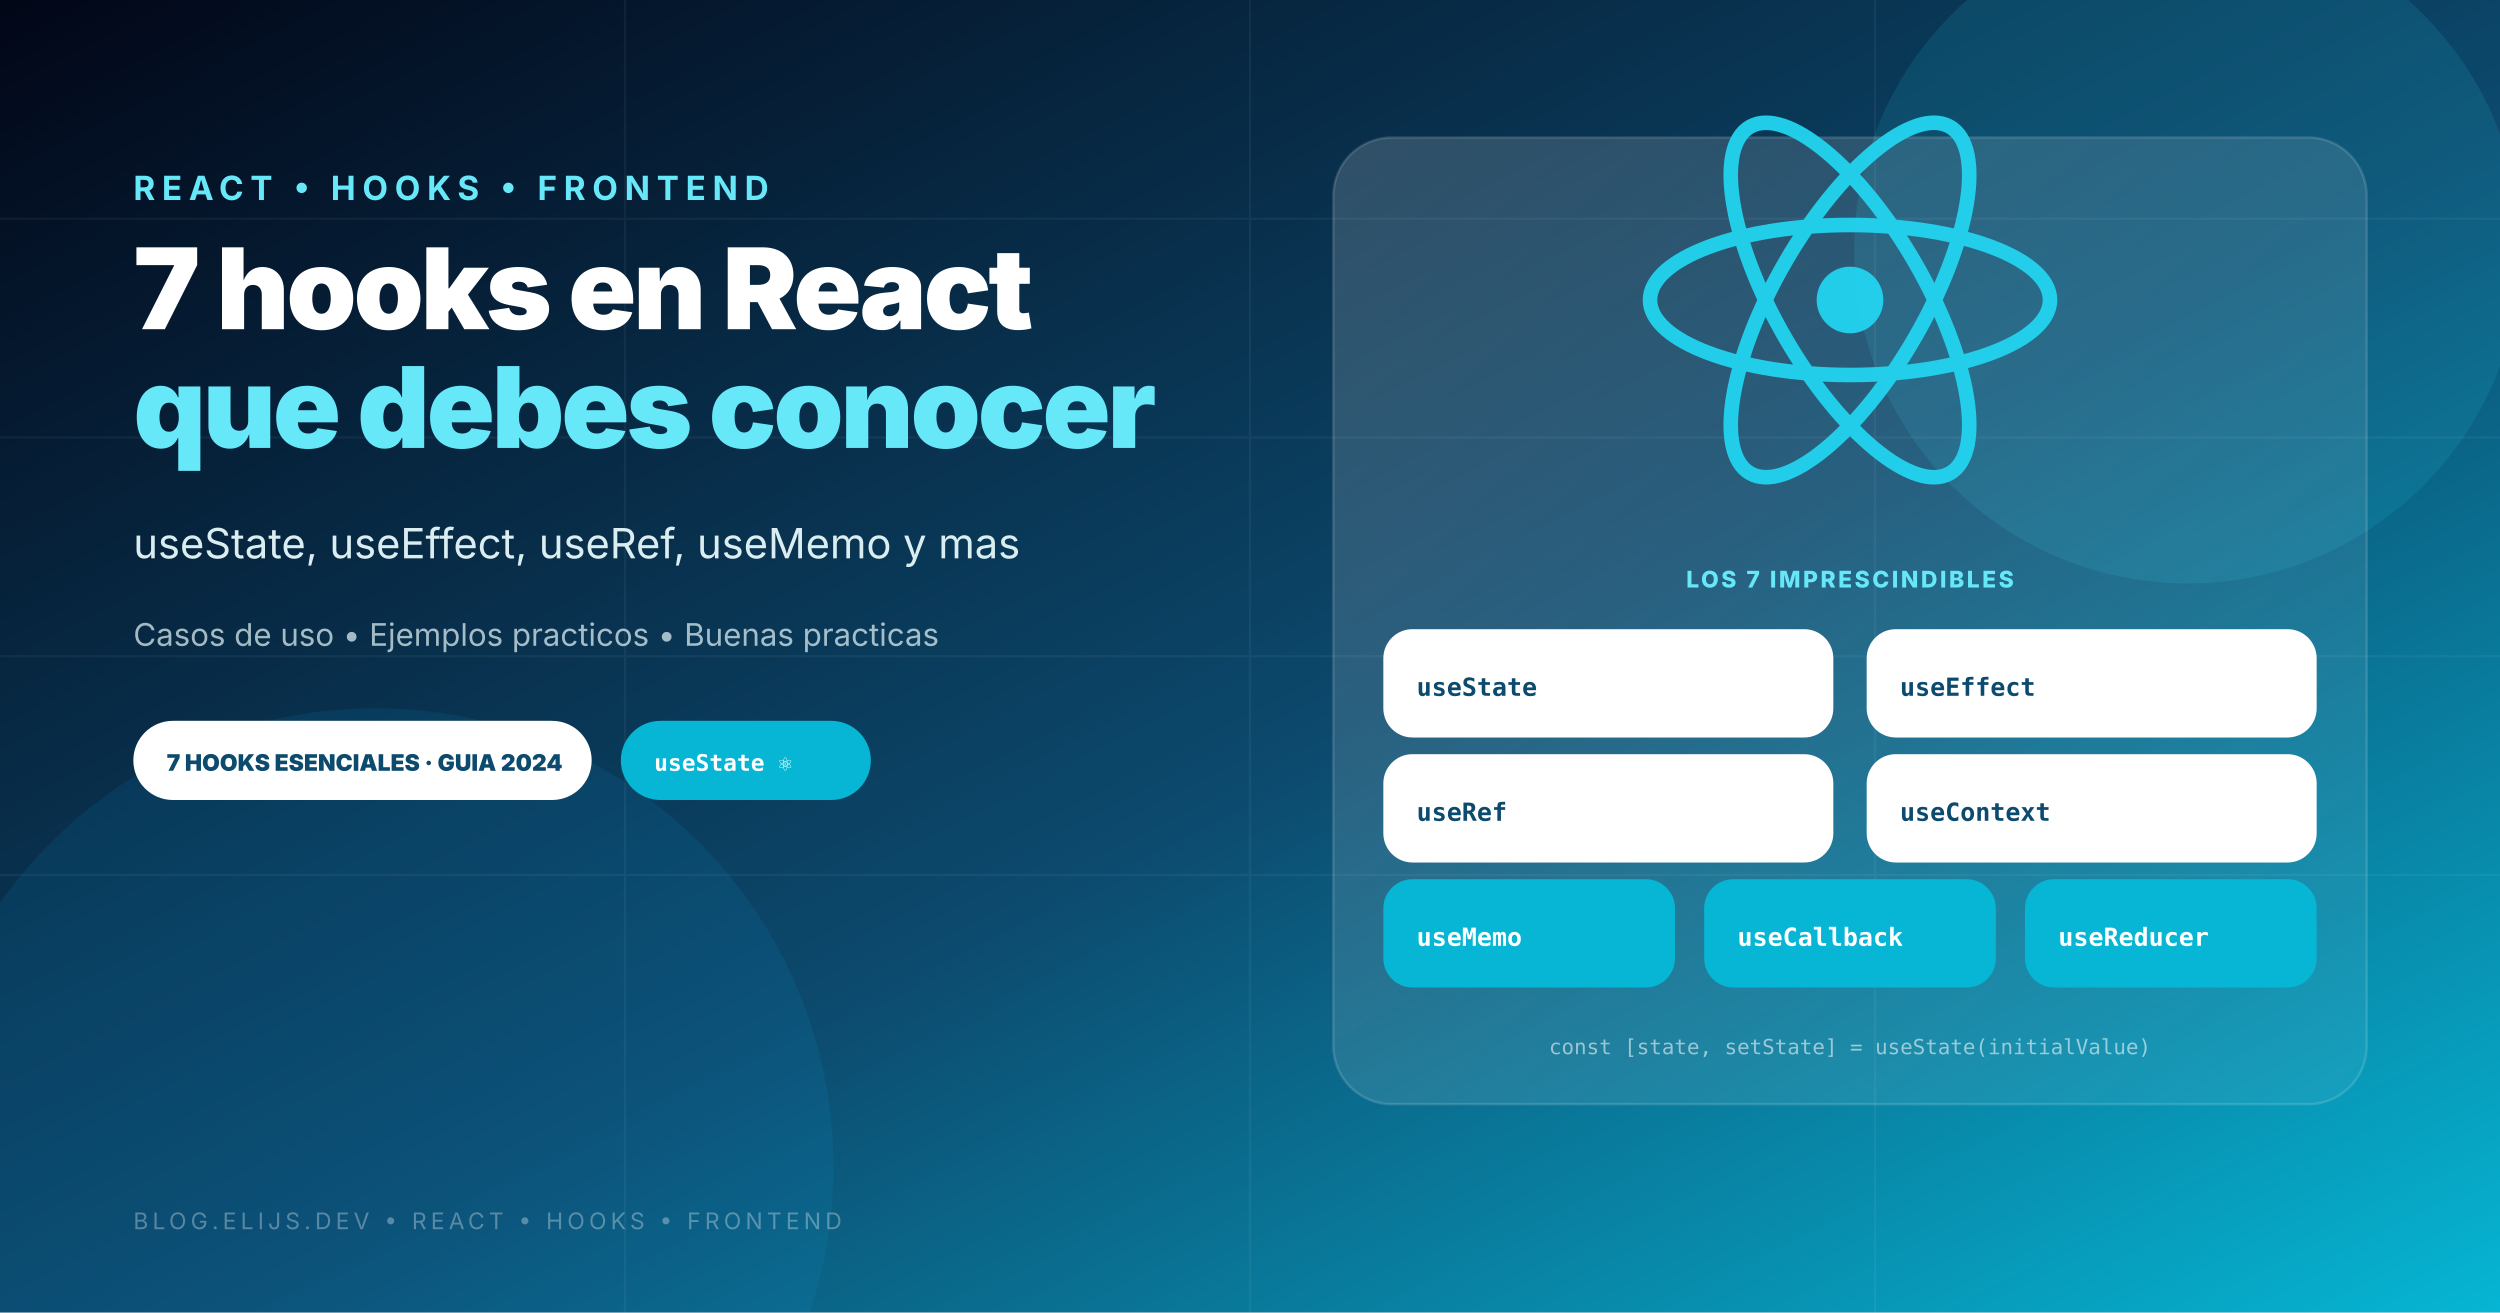
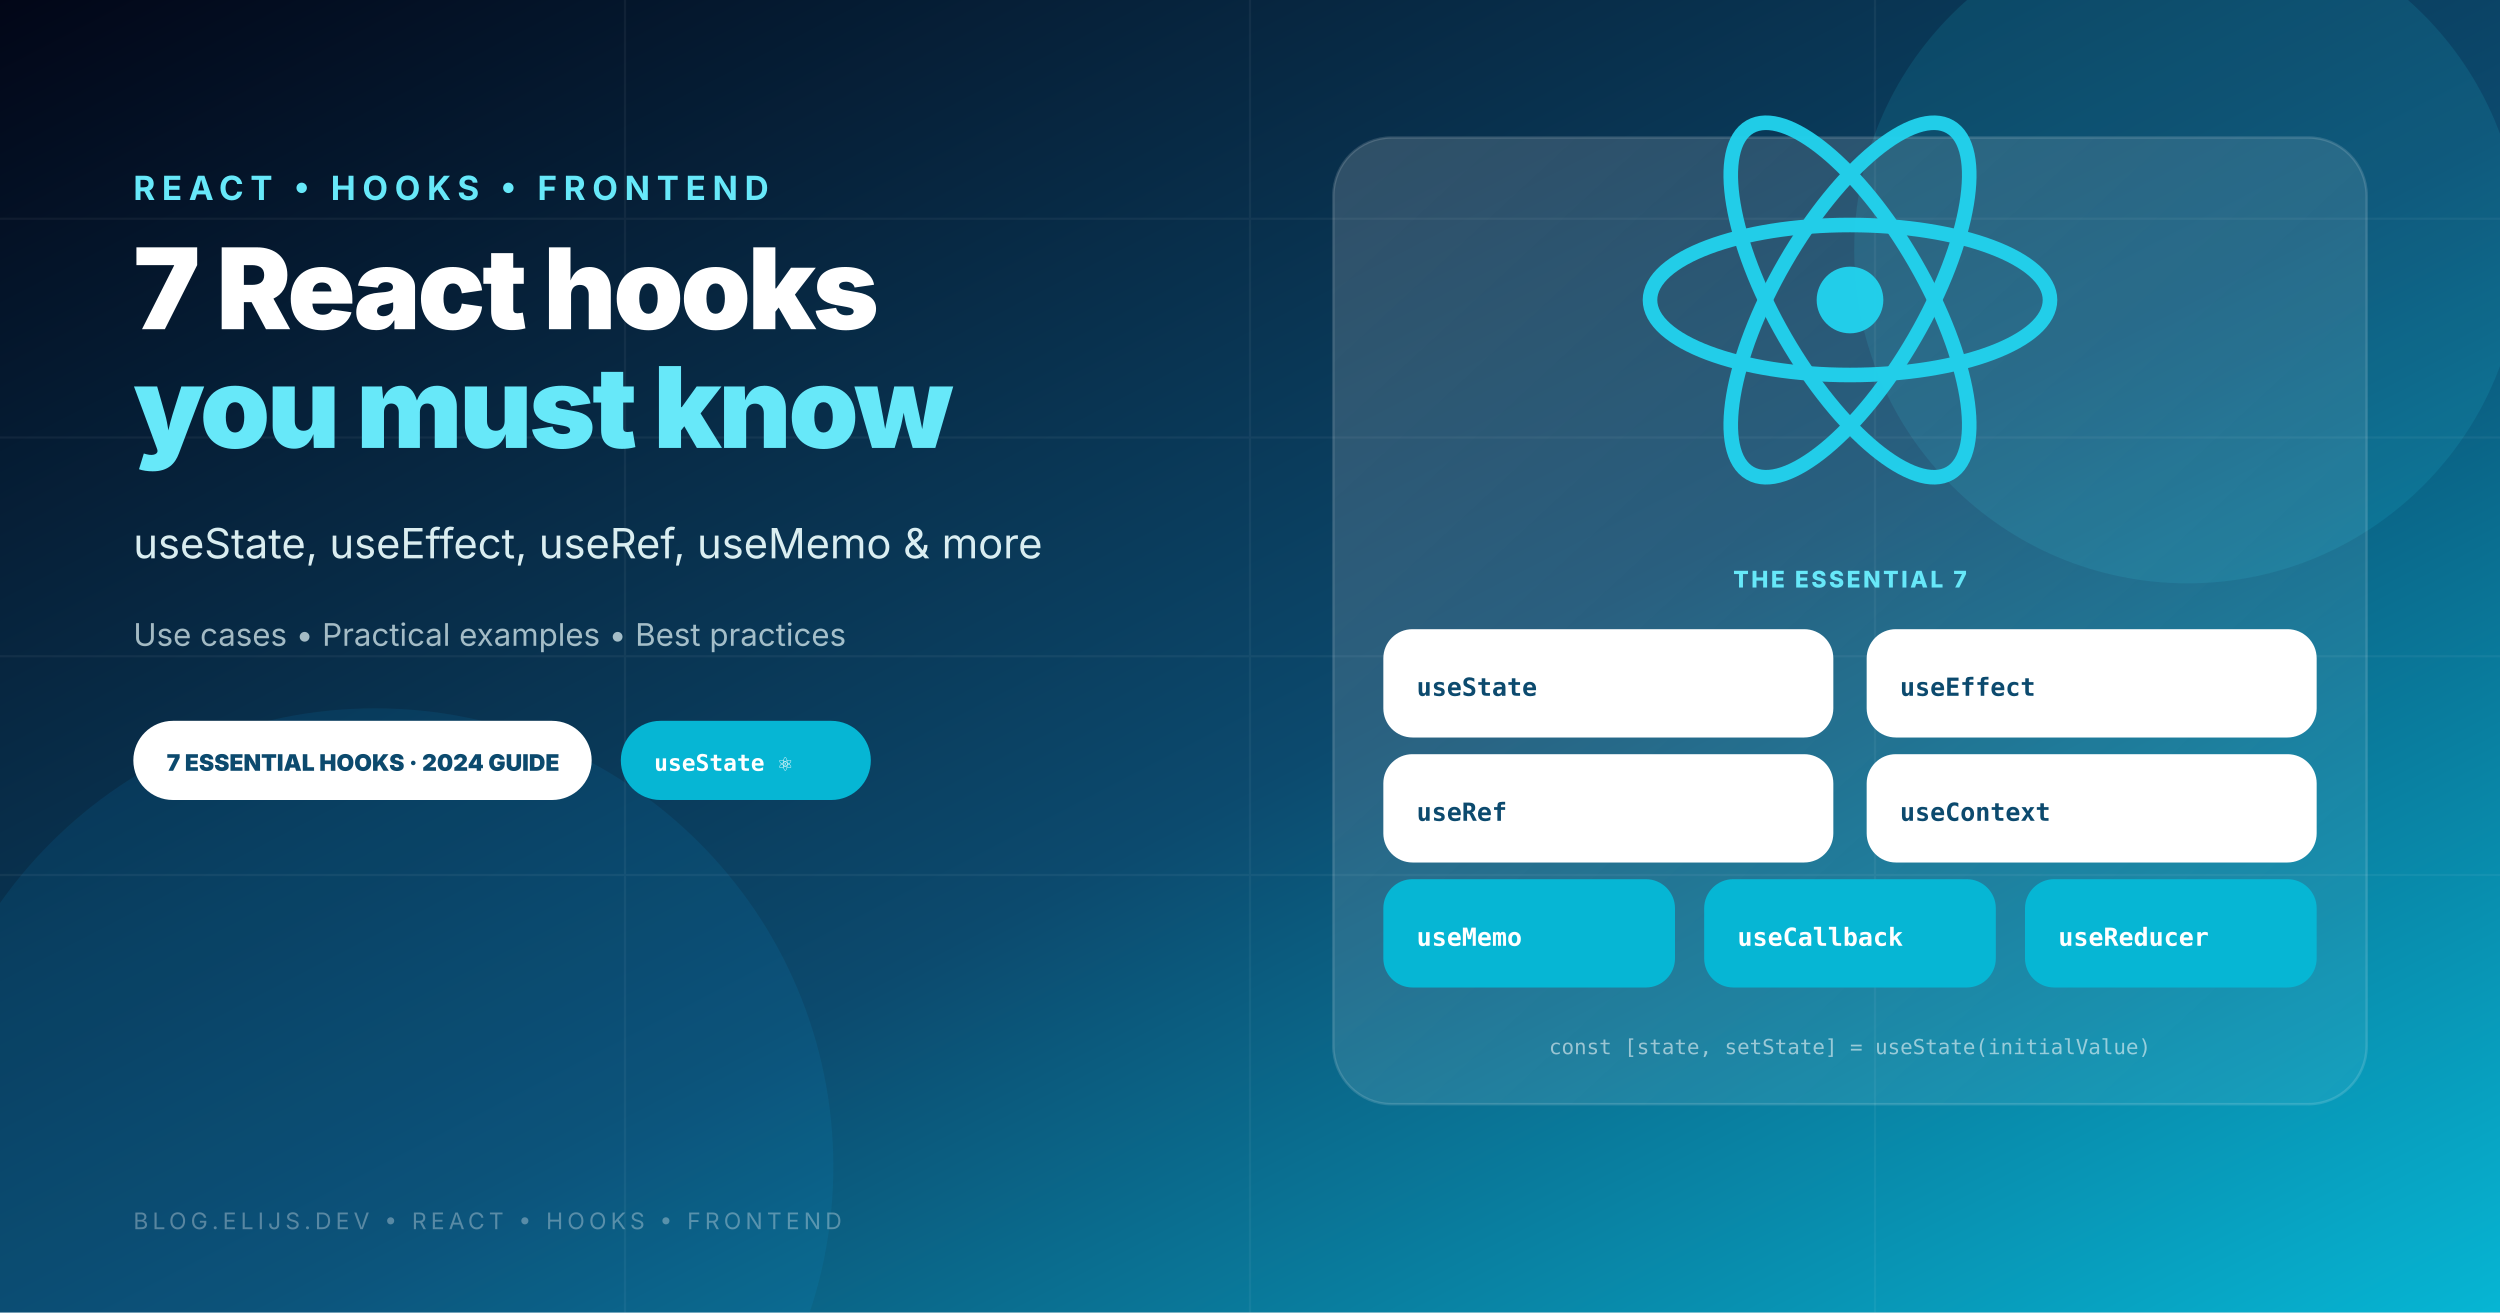
<svg xmlns="http://www.w3.org/2000/svg" width="1200" height="630">
  <defs>
    <linearGradient id="bgrh" x1="0" y1="0" x2="1" y2="1">
      <stop offset="0%" stop-color="#020617" />
      <stop offset="55%" stop-color="#0c4a6e" />
      <stop offset="100%" stop-color="#06b6d4" />
    </linearGradient>
    <linearGradient id="glrh" x1="0" y1="0" x2="1" y2="1">
      <stop offset="0%" stop-color="#ffffff" stop-opacity="0.16" />
      <stop offset="100%" stop-color="#ffffff" stop-opacity="0.05" />
    </linearGradient>
  </defs>
  <rect width="1200" height="630" fill="url(#bgrh)" />
  <circle cx="1050" cy="120" r="160" fill="#22d3ee" opacity="0.12" />
  <circle cx="180" cy="560" r="220" fill="#0ea5e9" opacity="0.1" />
  <g opacity="0.05" stroke="#fff" stroke-width="1">
    <line x1="0" y1="105" x2="1200" y2="105" />
    <line x1="0" y1="210" x2="1200" y2="210" />
    <line x1="0" y1="315" x2="1200" y2="315" />
    <line x1="0" y1="420" x2="1200" y2="420" />
    <line x1="300" y1="0" x2="300" y2="630" />
    <line x1="600" y1="0" x2="600" y2="630" />
    <line x1="900" y1="0" x2="900" y2="630" />
  </g>
  <text x="64" y="96" font-family="Inter, sans-serif" font-size="16" font-weight="700" letter-spacing="3.2" fill="#67e8f9">REACT • HOOKS • FRONTEND</text>
-   <text x="64" y="158" font-family="Inter, sans-serif" font-size="54" font-weight="900" fill="#ffffff" letter-spacing="-1.5">7 hooks en React</text>
-   <text x="64" y="215" font-family="Inter, sans-serif" font-size="54" font-weight="900" fill="#67e8f9" letter-spacing="-1.5">que debes conocer</text>
-   <text x="64" y="268" font-family="Inter, sans-serif" font-size="20" fill="#ecfeff" opacity="0.92">useState, useEffect, useRef, useMemo y mas</text>
-   <text x="64" y="310" font-family="Inter, sans-serif" font-size="15" fill="#ecfeff" opacity="0.68">Casos de uso • Ejemplos practicos • Buenas practicas</text>
+   <text x="64" y="158" font-family="Inter, sans-serif" font-size="54" font-weight="900" fill="#ffffff" letter-spacing="-1.5">7 React hooks</text>
+   <text x="64" y="215" font-family="Inter, sans-serif" font-size="54" font-weight="900" fill="#67e8f9" letter-spacing="-1.5">you must know</text>
+   <text x="64" y="268" font-family="Inter, sans-serif" font-size="20" fill="#ecfeff" opacity="0.92">useState, useEffect, useRef, useMemo &amp; more</text>
+   <text x="64" y="310" font-family="Inter, sans-serif" font-size="15" fill="#ecfeff" opacity="0.68">Use cases • Practical examples • Best practices</text>
  <g transform="translate(64, 346)">
    <rect width="220" height="38" rx="19" fill="#ffffff" />
-     <text x="16" y="24" font-family="Inter, sans-serif" font-size="11" font-weight="900" fill="#0c4a6e">7 HOOKS ESENCIALES · GUIA 2024</text>
+     <text x="16" y="24" font-family="Inter, sans-serif" font-size="11" font-weight="900" fill="#0c4a6e">7 ESSENTIAL HOOKS · 2024 GUIDE</text>
    <rect x="234" width="120" height="38" rx="19" fill="#06b6d4" />
    <text x="250" y="24" font-family="monospace" font-size="11" font-weight="800" fill="#ffffff">useState ⚛</text>
  </g>
  <g transform="translate(640, 66)">
    <rect width="496" height="464" rx="28" fill="url(#glrh)" stroke="#ffffff" stroke-opacity="0.14" stroke-width="1.2" />
    <g transform="translate(248, 78)" stroke="#22d3ee" stroke-width="7" fill="none" opacity="0.95">
      <ellipse rx="96" ry="36" />
      <ellipse rx="96" ry="36" transform="rotate(60)" />
      <ellipse rx="96" ry="36" transform="rotate(120)" />
      <circle r="16" fill="#22d3ee" stroke="none" />
    </g>
-     <text x="248" y="216" text-anchor="middle" font-family="Inter, sans-serif" font-size="11" font-weight="800" letter-spacing="1.2" fill="#67e8f9">LOS 7 IMPRESCINDIBLES</text>
+     <text x="248" y="216" text-anchor="middle" font-family="Inter, sans-serif" font-size="11" font-weight="800" letter-spacing="1.2" fill="#67e8f9">THE ESSENTIAL 7</text>
    <g font-family="monospace" font-size="12" font-weight="800">
      <rect x="24" y="236" width="216" height="52" rx="14" fill="#ffffff" />
      <text x="40" y="268" fill="#0c4a6e">useState</text>
      <rect x="256" y="236" width="216" height="52" rx="14" fill="#ffffff" />
      <text x="272" y="268" fill="#0c4a6e">useEffect</text>
      <rect x="24" y="296" width="216" height="52" rx="14" fill="#ffffff" />
      <text x="40" y="328" fill="#0c4a6e">useRef</text>
      <rect x="256" y="296" width="216" height="52" rx="14" fill="#ffffff" />
      <text x="272" y="328" fill="#0c4a6e">useContext</text>
      <rect x="24" y="356" width="140" height="52" rx="14" fill="#06b6d4" />
      <text x="40" y="388" fill="#ffffff">useMemo</text>
      <rect x="178" y="356" width="140" height="52" rx="14" fill="#06b6d4" />
      <text x="194" y="388" fill="#ffffff">useCallback</text>
      <rect x="332" y="356" width="140" height="52" rx="14" fill="#06b6d4" />
      <text x="348" y="388" fill="#ffffff">useReducer</text>
    </g>
    <text x="248" y="440" text-anchor="middle" font-family="monospace" font-size="10" fill="#ffffff" opacity="0.55">const [state, setState] = useState(initialValue)</text>
  </g>
  <text x="64" y="590" font-family="Inter, sans-serif" font-size="11" letter-spacing="2" fill="#ffffff" opacity="0.32">BLOG.ELIJS.DEV • REACT • HOOKS • FRONTEND</text>
</svg>
